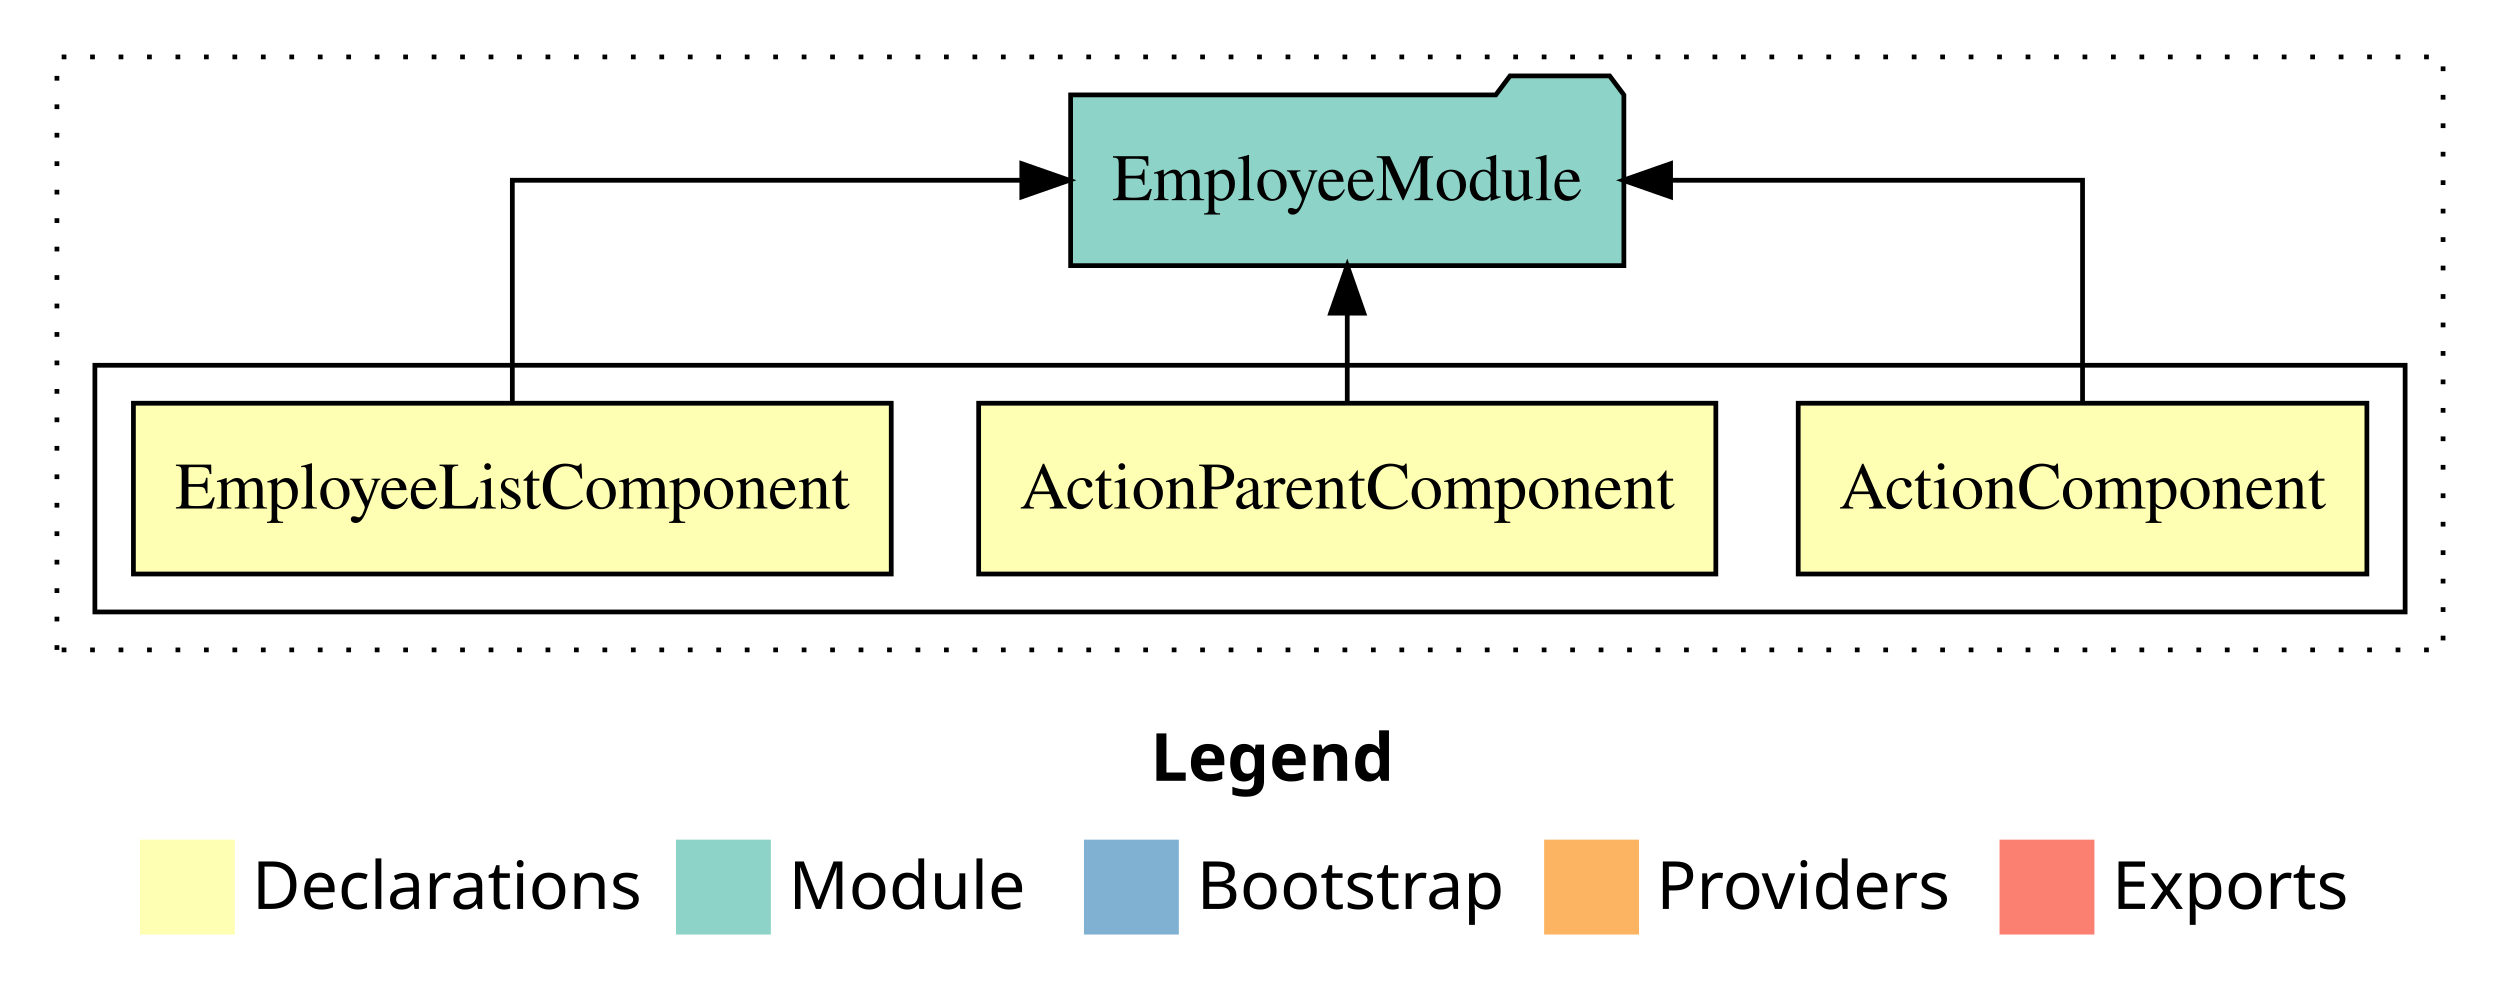
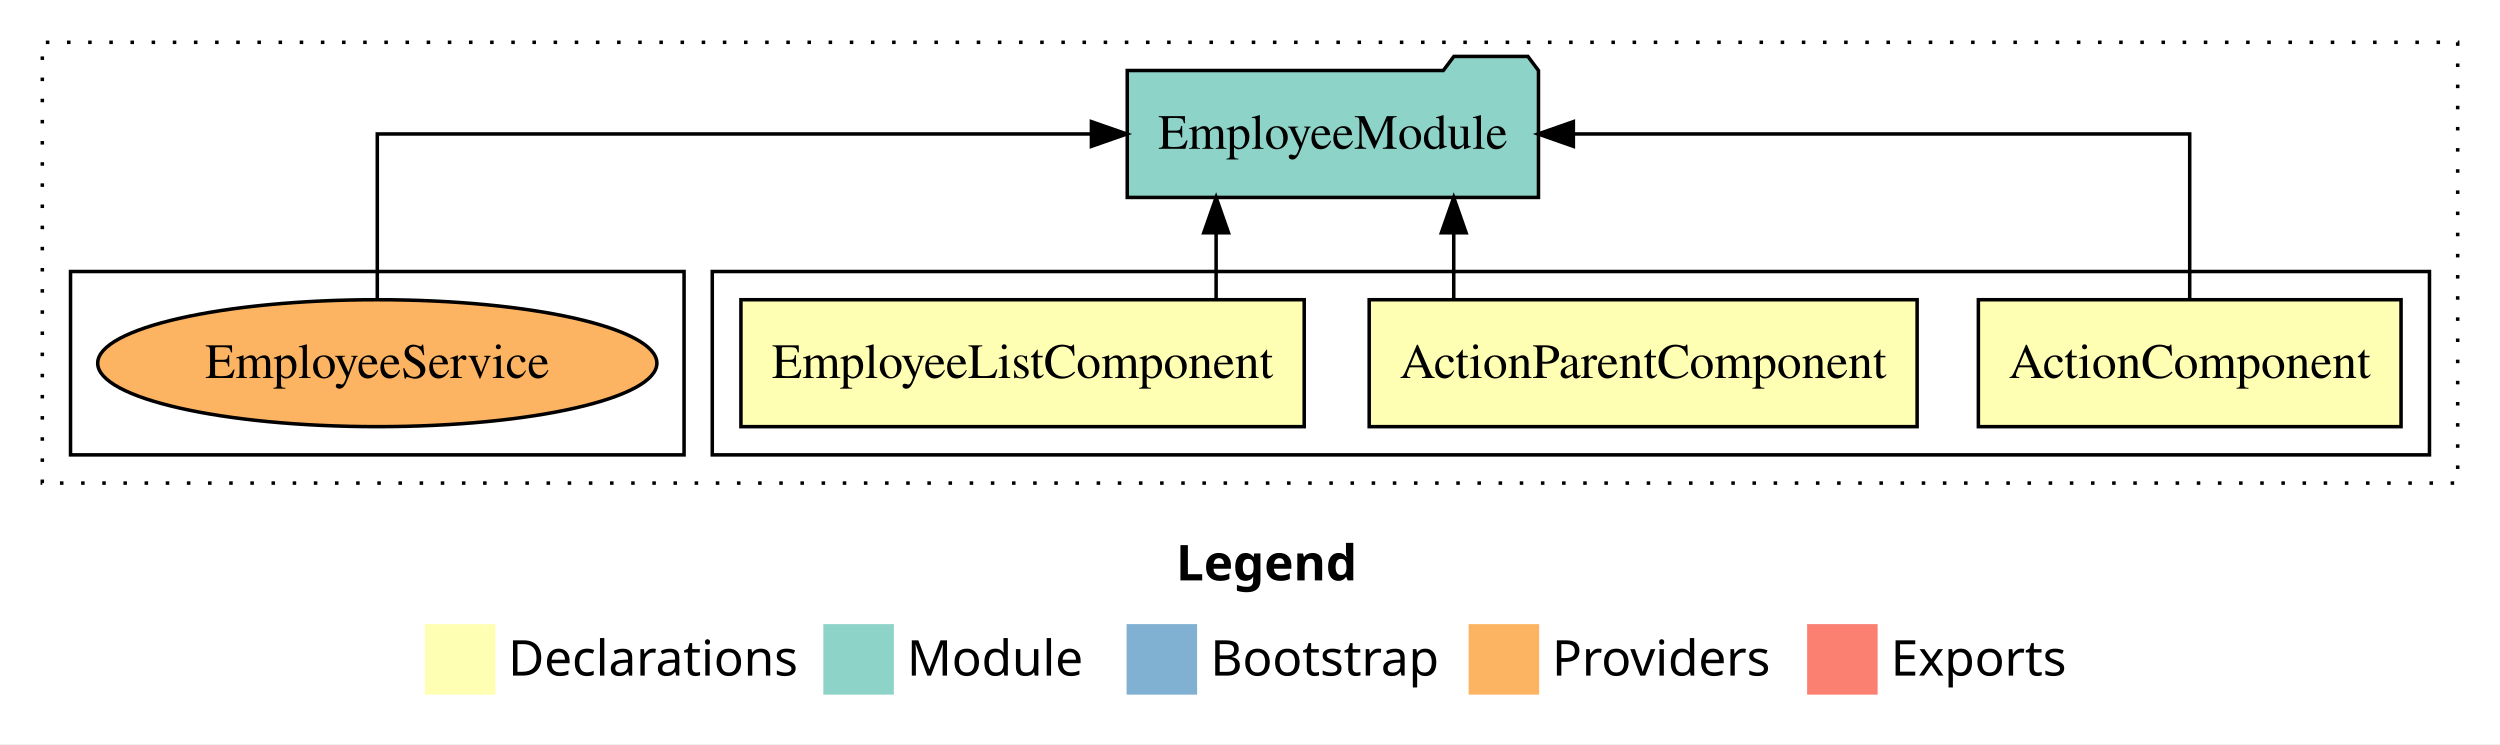
- <svg xmlns="http://www.w3.org/2000/svg" width="527pt" height="211pt" viewBox="0.00 0.00 527.00 211.00">
+ <svg xmlns="http://www.w3.org/2000/svg" width="709pt" height="211pt" viewBox="0.00 0.00 709.00 211.00">
  <g id="graph0" class="graph" transform="scale(1 1) rotate(0) translate(4 207)">
-     <polygon fill="#ffffff" stroke="transparent" points="-4,4 -4,-207 523,-207 523,4 -4,4" />
-     <text text-anchor="start" x="238.509" y="-42.4" font-family="sans-serif" font-weight="bold" font-size="14.00" fill="#000000">Legend</text>
-     <polygon fill="#ffffb3" stroke="transparent" points="25.5,-10 25.5,-30 45.5,-30 45.5,-10 25.5,-10" />
-     <text text-anchor="start" x="49.129" y="-15.4" font-family="sans-serif" font-size="14.00" fill="#000000">  Declarations</text>
-     <polygon fill="#8dd3c7" stroke="transparent" points="138.5,-10 138.5,-30 158.5,-30 158.5,-10 138.5,-10" />
-     <text text-anchor="start" x="162.225" y="-15.4" font-family="sans-serif" font-size="14.00" fill="#000000">  Module</text>
-     <polygon fill="#80b1d3" stroke="transparent" points="224.5,-10 224.5,-30 244.5,-30 244.5,-10 224.5,-10" />
-     <text text-anchor="start" x="248.281" y="-15.4" font-family="sans-serif" font-size="14.00" fill="#000000">  Bootstrap</text>
-     <polygon fill="#fdb462" stroke="transparent" points="321.5,-10 321.5,-30 341.5,-30 341.5,-10 321.5,-10" />
-     <text text-anchor="start" x="345.173" y="-15.4" font-family="sans-serif" font-size="14.00" fill="#000000">  Providers</text>
-     <polygon fill="#fb8072" stroke="transparent" points="417.5,-10 417.5,-30 437.5,-30 437.5,-10 417.5,-10" />
-     <text text-anchor="start" x="441.226" y="-15.4" font-family="sans-serif" font-size="14.00" fill="#000000">  Exports</text>
+     <polygon fill="#ffffff" stroke="transparent" points="-4,4 -4,-207 705,-207 705,4 -4,4" />
+     <text text-anchor="start" x="329.509" y="-42.4" font-family="sans-serif" font-weight="bold" font-size="14.00" fill="#000000">Legend</text>
+     <polygon fill="#ffffb3" stroke="transparent" points="116.5,-10 116.5,-30 136.5,-30 136.5,-10 116.5,-10" />
+     <text text-anchor="start" x="140.129" y="-15.4" font-family="sans-serif" font-size="14.00" fill="#000000">  Declarations</text>
+     <polygon fill="#8dd3c7" stroke="transparent" points="229.5,-10 229.5,-30 249.5,-30 249.5,-10 229.5,-10" />
+     <text text-anchor="start" x="253.225" y="-15.4" font-family="sans-serif" font-size="14.00" fill="#000000">  Module</text>
+     <polygon fill="#80b1d3" stroke="transparent" points="315.5,-10 315.5,-30 335.5,-30 335.5,-10 315.5,-10" />
+     <text text-anchor="start" x="339.281" y="-15.4" font-family="sans-serif" font-size="14.00" fill="#000000">  Bootstrap</text>
+     <polygon fill="#fdb462" stroke="transparent" points="412.5,-10 412.5,-30 432.5,-30 432.5,-10 412.5,-10" />
+     <text text-anchor="start" x="436.173" y="-15.4" font-family="sans-serif" font-size="14.00" fill="#000000">  Providers</text>
+     <polygon fill="#fb8072" stroke="transparent" points="508.5,-10 508.5,-30 528.5,-30 528.5,-10 508.5,-10" />
+     <text text-anchor="start" x="532.226" y="-15.4" font-family="sans-serif" font-size="14.00" fill="#000000">  Exports</text>
    <g id="clust1" class="cluster">
-       <polygon fill="none" stroke="#000000" stroke-dasharray="1,5" points="8,-70 8,-195 511,-195 511,-70 8,-70" />
+       <polygon fill="none" stroke="#000000" stroke-dasharray="1,5" points="8,-70 8,-195 693,-195 693,-70 8,-70" />
    </g>
    <g id="clust2" class="cluster">
-       <polygon fill="none" stroke="#000000" points="16,-78 16,-130 503,-130 503,-78 16,-78" />
+       <polygon fill="none" stroke="#000000" points="198,-78 198,-130 685,-130 685,-78 198,-78" />
+     </g>
+     <g id="clust9" class="cluster">
+       <polygon fill="none" stroke="#000000" points="16,-78 16,-130 190,-130 190,-78 16,-78" />
    </g>
    <g id="node1" class="node">
-       <polygon fill="#ffffb3" stroke="#000000" points="494.936,-122 375.064,-122 375.064,-86 494.936,-86 494.936,-122" />
-       <text text-anchor="middle" x="435" y="-99.8" font-family="Times,serif" font-size="14.00" fill="#000000">ActionComponent</text>
+       <polygon fill="#ffffb3" stroke="#000000" points="676.936,-122 557.064,-122 557.064,-86 676.936,-86 676.936,-122" />
+       <text text-anchor="middle" x="617" y="-99.8" font-family="Times,serif" font-size="14.00" fill="#000000">ActionComponent</text>
    </g>
    <g id="node4" class="node">
-       <polygon fill="#8dd3c7" stroke="#000000" points="338.313,-187 335.313,-191 314.313,-191 311.313,-187 221.687,-187 221.687,-151 338.313,-151 338.313,-187" />
-       <text text-anchor="middle" x="280" y="-164.8" font-family="Times,serif" font-size="14.00" fill="#000000">EmployeeModule</text>
+       <polygon fill="#8dd3c7" stroke="#000000" points="432.313,-187 429.313,-191 408.313,-191 405.313,-187 315.687,-187 315.687,-151 432.313,-151 432.313,-187" />
+       <text text-anchor="middle" x="374" y="-164.8" font-family="Times,serif" font-size="14.00" fill="#000000">EmployeeModule</text>
    </g>
    <g id="edge1" class="edge">
-       <path fill="none" stroke="#000000" d="M435,-122.106C435,-141.339 435,-169 435,-169 435,-169 348.157,-169 348.157,-169" />
-       <polygon fill="#000000" stroke="#000000" points="348.157,-165.5 338.157,-169 348.157,-172.5 348.157,-165.5" />
+       <path fill="none" stroke="#000000" d="M617,-122.106C617,-141.339 617,-169 617,-169 617,-169 442.205,-169 442.205,-169" />
+       <polygon fill="#000000" stroke="#000000" points="442.205,-165.5 432.205,-169 442.204,-172.5 442.205,-165.5" />
    </g>
    <g id="node2" class="node">
-       <polygon fill="#ffffb3" stroke="#000000" points="357.698,-122 202.302,-122 202.302,-86 357.698,-86 357.698,-122" />
-       <text text-anchor="middle" x="280" y="-99.8" font-family="Times,serif" font-size="14.00" fill="#000000">ActionParentComponent</text>
+       <polygon fill="#ffffb3" stroke="#000000" points="539.698,-122 384.302,-122 384.302,-86 539.698,-86 539.698,-122" />
+       <text text-anchor="middle" x="462" y="-99.8" font-family="Times,serif" font-size="14.00" fill="#000000">ActionParentComponent</text>
    </g>
    <g id="edge2" class="edge">
-       <path fill="none" stroke="#000000" d="M280,-122.106C280,-122.106 280,-140.991 280,-140.991" />
-       <polygon fill="#000000" stroke="#000000" points="276.5,-140.991 280,-150.991 283.5,-140.991 276.5,-140.991" />
+       <path fill="none" stroke="#000000" d="M408.279,-122.106C408.279,-122.106 408.279,-140.991 408.279,-140.991" />
+       <polygon fill="#000000" stroke="#000000" points="404.779,-140.991 408.279,-150.991 411.779,-140.991 404.779,-140.991" />
    </g>
    <g id="node3" class="node">
-       <polygon fill="#ffffb3" stroke="#000000" points="183.874,-122 24.126,-122 24.126,-86 183.874,-86 183.874,-122" />
-       <text text-anchor="middle" x="104" y="-99.8" font-family="Times,serif" font-size="14.00" fill="#000000">EmployeeListComponent</text>
+       <polygon fill="#ffffb3" stroke="#000000" points="365.874,-122 206.126,-122 206.126,-86 365.874,-86 365.874,-122" />
+       <text text-anchor="middle" x="286" y="-99.8" font-family="Times,serif" font-size="14.00" fill="#000000">EmployeeListComponent</text>
    </g>
    <g id="edge3" class="edge">
-       <path fill="none" stroke="#000000" d="M104,-122.106C104,-141.339 104,-169 104,-169 104,-169 211.394,-169 211.394,-169" />
-       <polygon fill="#000000" stroke="#000000" points="211.395,-172.5 221.394,-169 211.394,-165.5 211.395,-172.5" />
+       <path fill="none" stroke="#000000" d="M340.89,-122.106C340.89,-122.106 340.89,-140.991 340.89,-140.991" />
+       <polygon fill="#000000" stroke="#000000" points="337.39,-140.991 340.89,-150.991 344.39,-140.991 337.39,-140.991" />
+     </g>
+     <g id="node5" class="node">
+       <ellipse fill="#fdb462" stroke="#000000" cx="103" cy="-104" rx="79.292" ry="18" />
+       <text text-anchor="middle" x="103" y="-99.8" font-family="Times,serif" font-size="14.00" fill="#000000">EmployeeService</text>
+     </g>
+     <g id="edge4" class="edge">
+       <path fill="none" stroke="#000000" d="M103,-122.106C103,-141.339 103,-169 103,-169 103,-169 305.531,-169 305.531,-169" />
+       <polygon fill="#000000" stroke="#000000" points="305.531,-172.5 315.531,-169 305.531,-165.5 305.531,-172.5" />
    </g>
  </g>
</svg>
